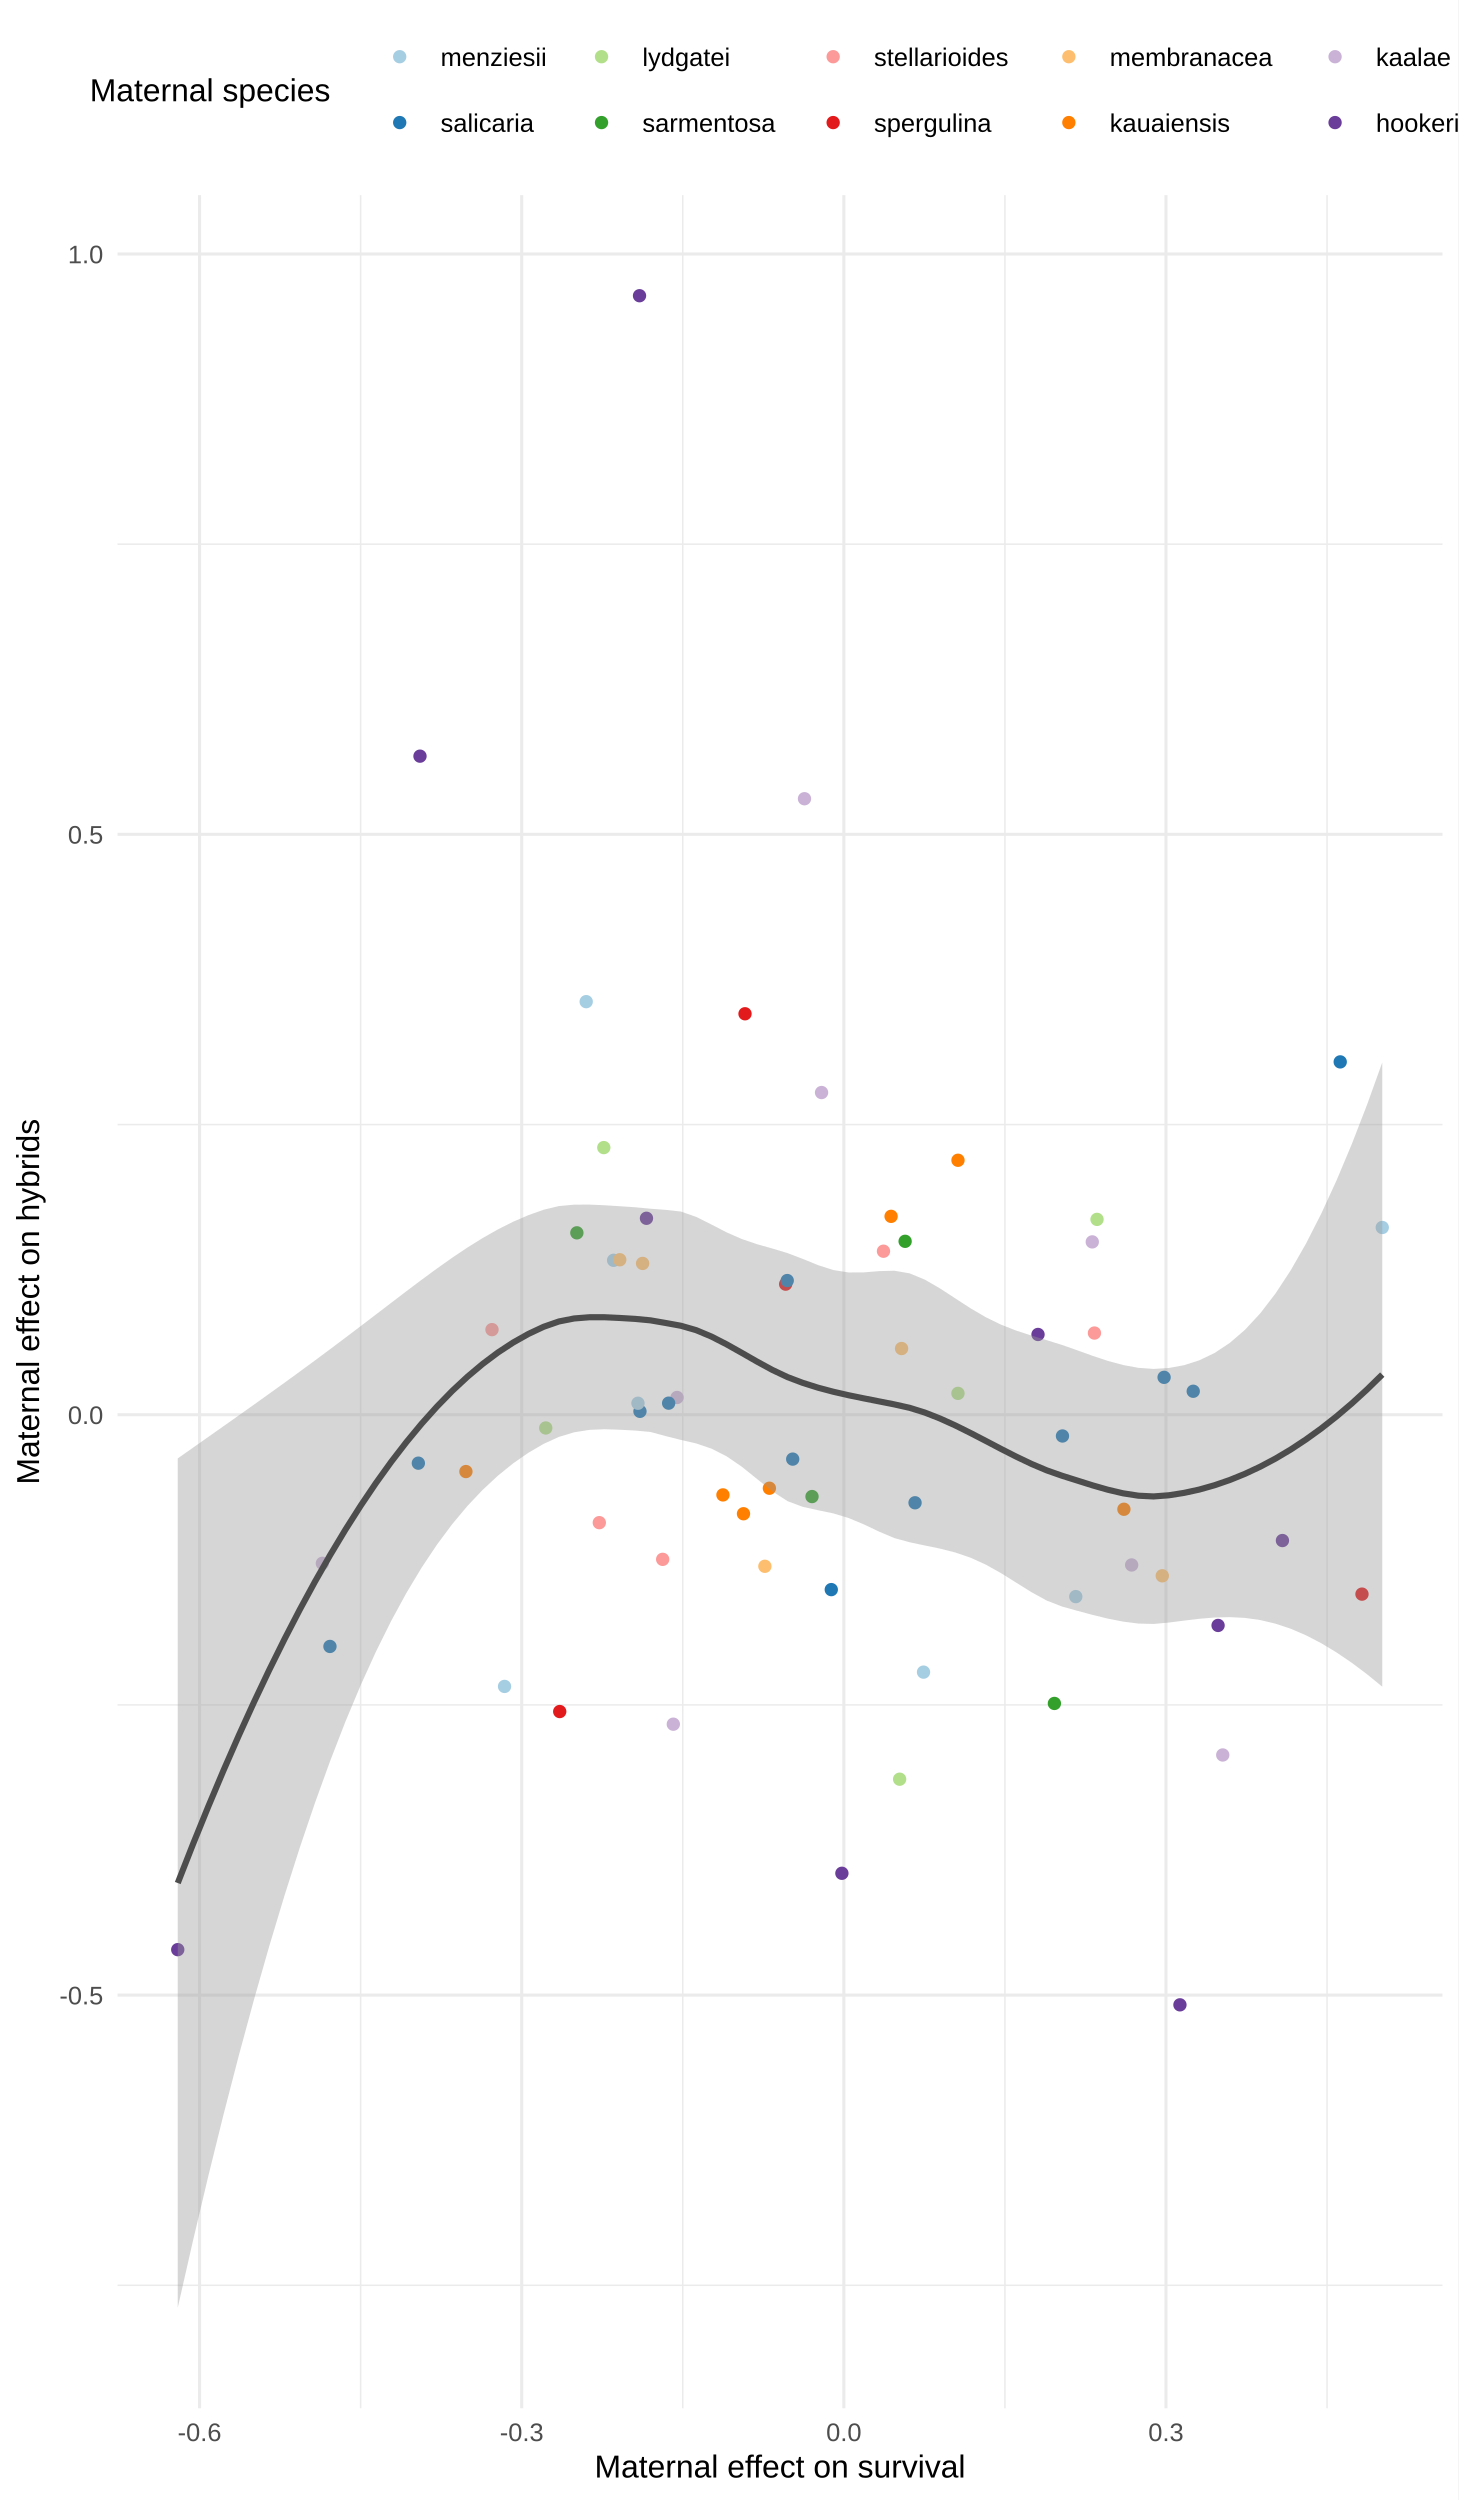
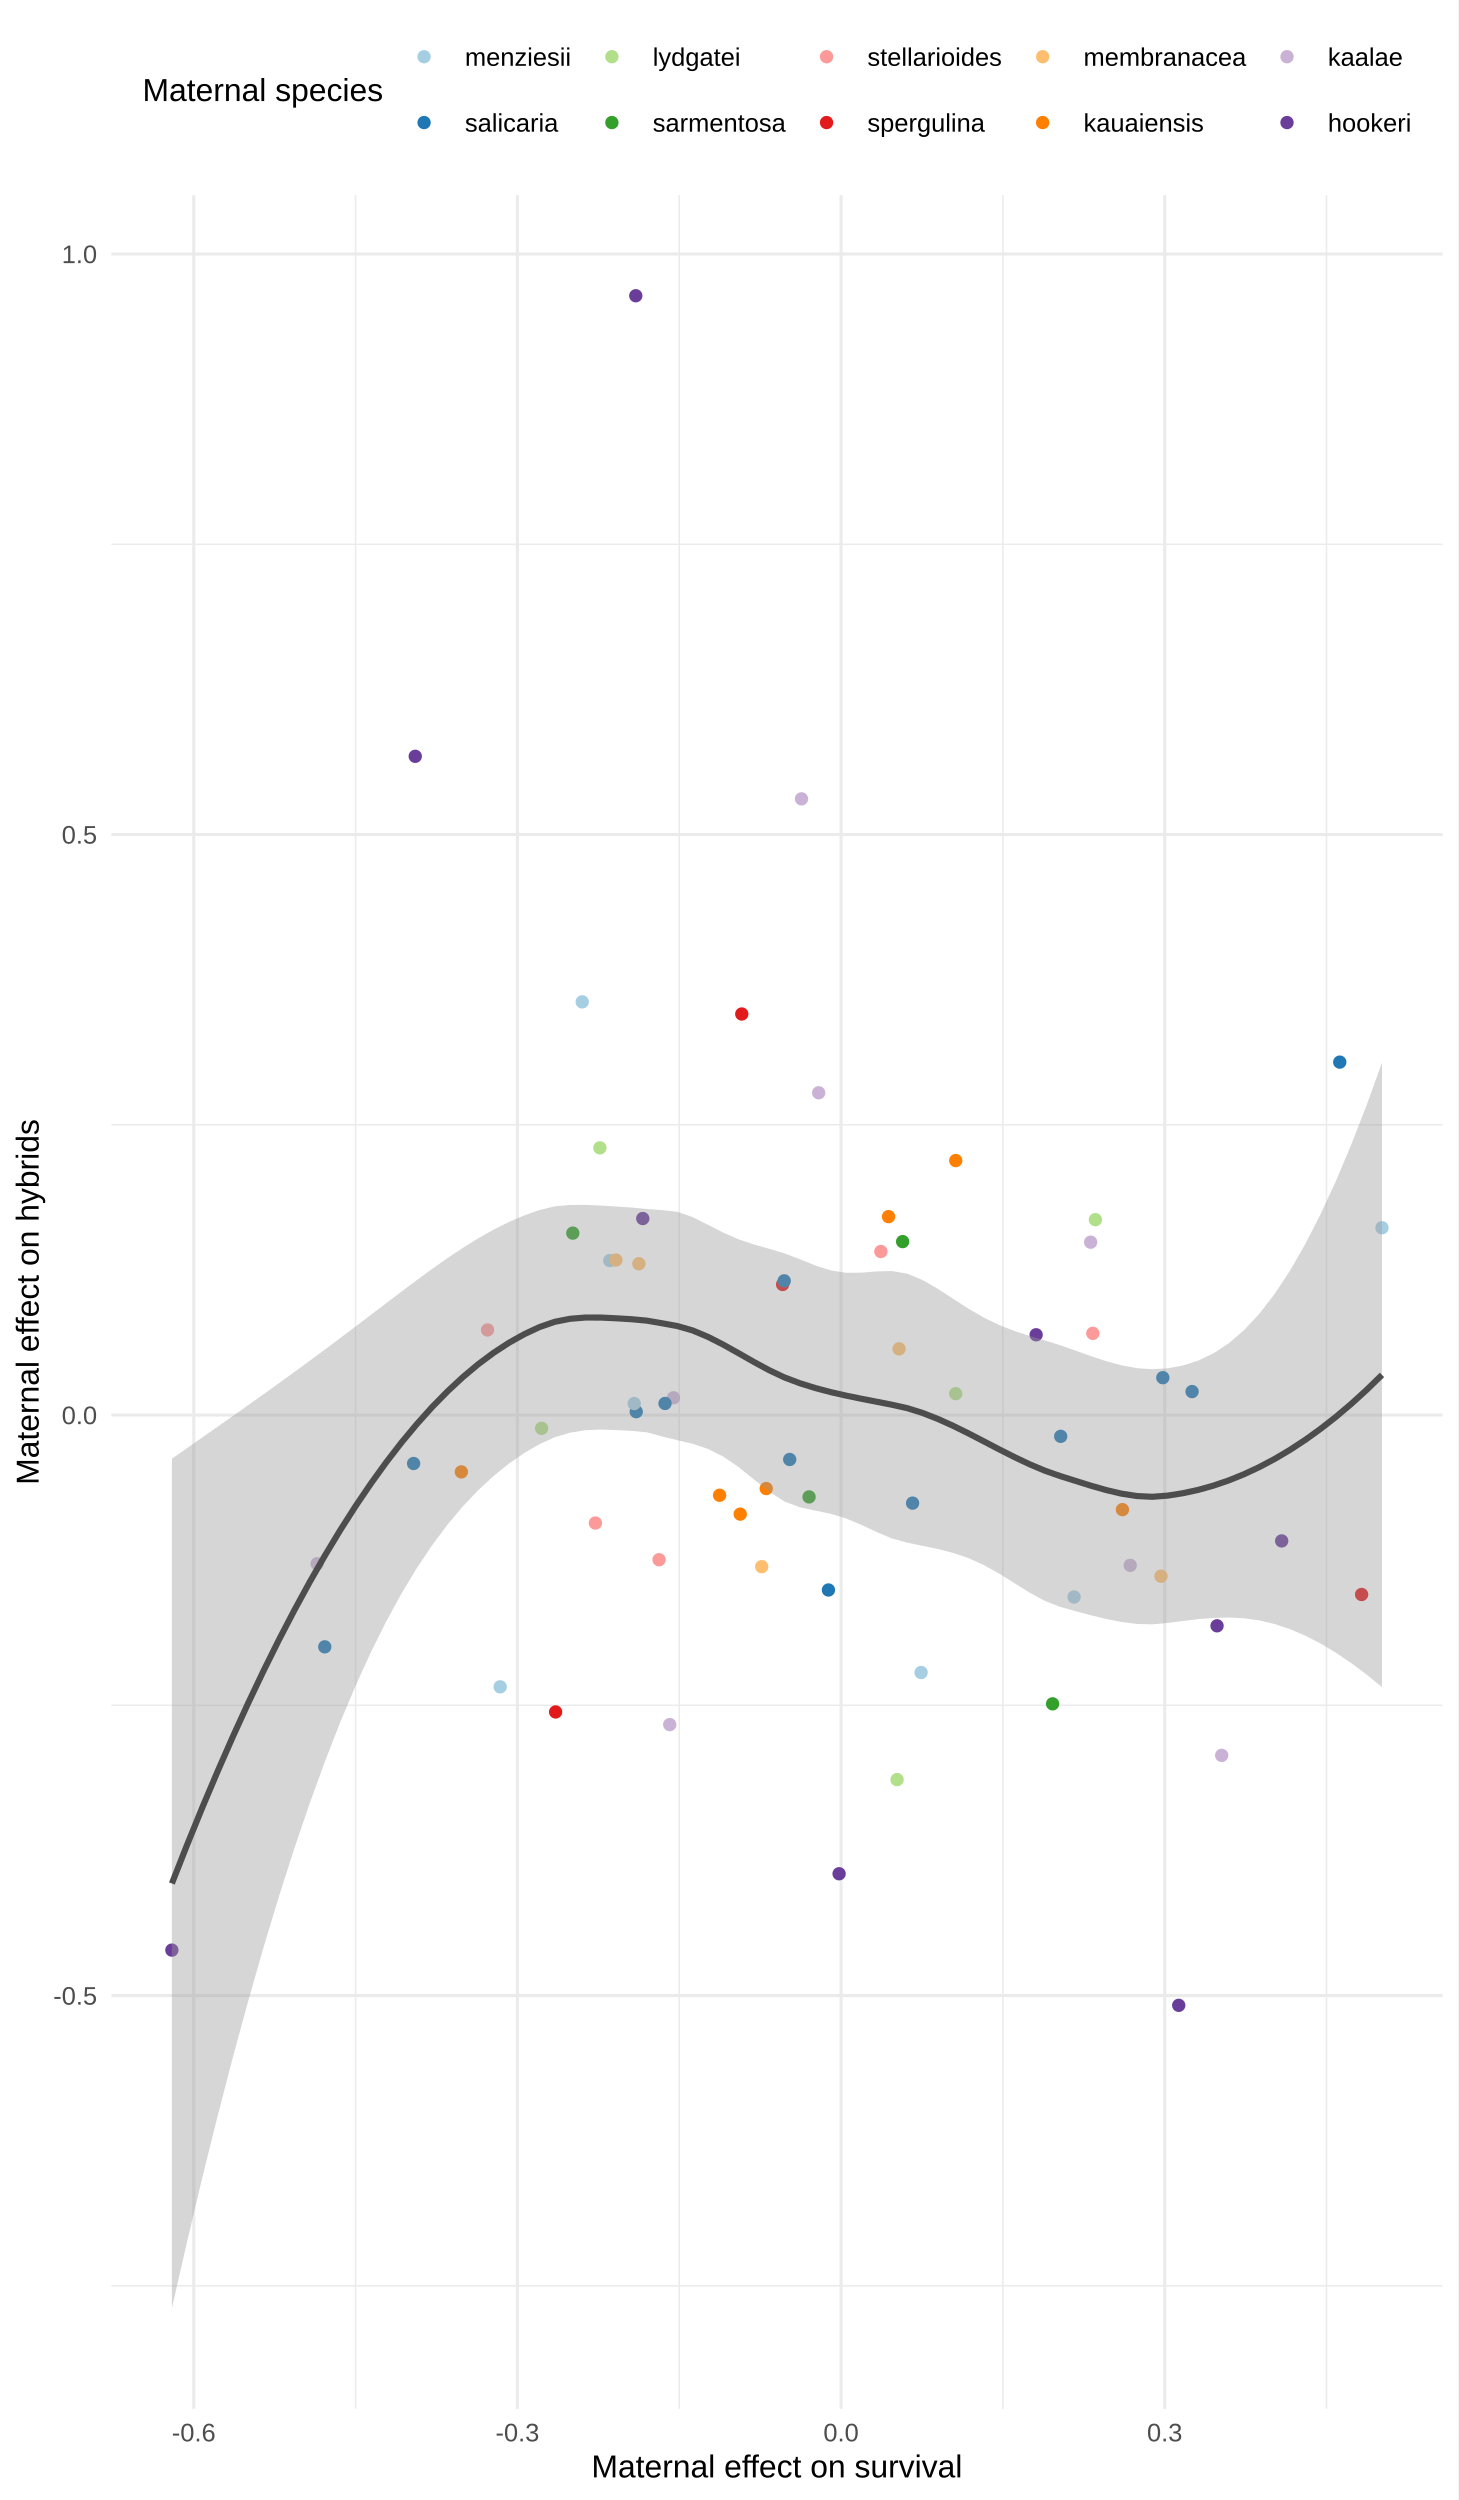
- <svg xmlns="http://www.w3.org/2000/svg" class="svglite" width="504.00pt" height="864.00pt" viewBox="0 0 504.00 864.00">
-   <defs>
-     <style type="text/css">
+ <svg xmlns="http://www.w3.org/2000/svg" width="504.00pt" height="864.00pt" viewBox="0 0 504.00 864.00">
+   <g class="svglite">
+     <defs>
+       <style type="text/css">
    .svglite line, .svglite polyline, .svglite polygon, .svglite path, .svglite rect, .svglite circle {
      fill: none;
      stroke: #000000;
      stroke-linecap: round;
      stroke-linejoin: round;
      stroke-miterlimit: 10.00;
    }
    .svglite text {
      white-space: pre;
    }
+     .svglite g.glyphgroup path {
+       fill: inherit;
+       stroke: none;
+     }
  </style>
-   </defs>
-   <rect width="100%" height="100%" style="stroke: none; fill: #FFFFFF;" />
-   <defs>
-     <clipPath id="cpMC4wMHw1MDQuMDB8MC4wMHw4NjQuMDA=">
-       <rect x="0.00" y="0.00" width="504.00" height="864.00" />
-     </clipPath>
-   </defs>
-   <g clip-path="url(#cpMC4wMHw1MDQuMDB8MC4wMHw4NjQuMDA=)">
+     </defs>
+     <rect width="100%" height="100%" style="stroke: none; fill: #FFFFFF;" />
+     <defs>
+       <clipPath id="cpMC4wMHw1MDQuMDB8MC4wMHw4NjQuMDA=">
+         <rect x="0.00" y="0.00" width="504.00" height="864.00" />
+       </clipPath>
+     </defs>
+     <g clip-path="url(#cpMC4wMHw1MDQuMDB8MC4wMHw4NjQuMDA=)">
</g>
-   <defs>
-     <clipPath id="cpNDAuNjJ8NDk4LjUyfDY3LjQ0fDgzMi4yOQ==">
-       <rect x="40.62" y="67.44" width="457.90" height="764.86" />
-     </clipPath>
-   </defs>
-   <g clip-path="url(#cpNDAuNjJ8NDk4LjUyfDY3LjQ0fDgzMi4yOQ==)">
-     <polyline points="40.62,789.79 498.52,789.79 " style="stroke-width: 0.53; stroke: #EBEBEB; stroke-linecap: butt;" />
-     <polyline points="40.62,589.22 498.52,589.22 " style="stroke-width: 0.53; stroke: #EBEBEB; stroke-linecap: butt;" />
-     <polyline points="40.62,388.64 498.52,388.64 " style="stroke-width: 0.53; stroke: #EBEBEB; stroke-linecap: butt;" />
-     <polyline points="40.62,188.07 498.52,188.07 " style="stroke-width: 0.53; stroke: #EBEBEB; stroke-linecap: butt;" />
-     <polyline points="124.63,832.29 124.63,67.44 " style="stroke-width: 0.53; stroke: #EBEBEB; stroke-linecap: butt;" />
-     <polyline points="235.96,832.29 235.96,67.44 " style="stroke-width: 0.53; stroke: #EBEBEB; stroke-linecap: butt;" />
-     <polyline points="347.30,832.29 347.30,67.44 " style="stroke-width: 0.53; stroke: #EBEBEB; stroke-linecap: butt;" />
-     <polyline points="458.63,832.29 458.63,67.44 " style="stroke-width: 0.53; stroke: #EBEBEB; stroke-linecap: butt;" />
-     <polyline points="40.62,689.51 498.52,689.51 " style="stroke-width: 1.07; stroke: #EBEBEB; stroke-linecap: butt;" />
-     <polyline points="40.62,488.93 498.52,488.93 " style="stroke-width: 1.07; stroke: #EBEBEB; stroke-linecap: butt;" />
-     <polyline points="40.62,288.35 498.52,288.35 " style="stroke-width: 1.07; stroke: #EBEBEB; stroke-linecap: butt;" />
-     <polyline points="40.62,87.78 498.52,87.78 " style="stroke-width: 1.07; stroke: #EBEBEB; stroke-linecap: butt;" />
-     <polyline points="68.96,832.29 68.96,67.44 " style="stroke-width: 1.07; stroke: #EBEBEB; stroke-linecap: butt;" />
-     <polyline points="180.30,832.29 180.30,67.44 " style="stroke-width: 1.07; stroke: #EBEBEB; stroke-linecap: butt;" />
-     <polyline points="291.63,832.29 291.63,67.44 " style="stroke-width: 1.07; stroke: #EBEBEB; stroke-linecap: butt;" />
-     <polyline points="402.96,832.29 402.96,67.44 " style="stroke-width: 1.07; stroke: #EBEBEB; stroke-linecap: butt;" />
-     <circle cx="233.99" cy="482.97" r="1.95" style="stroke-width: 0.71; stroke: #CAB2D6; fill: #CAB2D6;" />
-     <circle cx="278.03" cy="276.04" r="1.95" style="stroke-width: 0.71; stroke: #CAB2D6; fill: #CAB2D6;" />
-     <circle cx="271.52" cy="443.80" r="1.95" style="stroke-width: 0.71; stroke: #E31A1C; fill: #E31A1C;" />
-     <circle cx="470.70" cy="550.93" r="1.95" style="stroke-width: 0.71; stroke: #E31A1C; fill: #E31A1C;" />
-     <circle cx="283.93" cy="377.58" r="1.95" style="stroke-width: 0.71; stroke: #CAB2D6; fill: #CAB2D6;" />
-     <circle cx="170.03" cy="459.52" r="1.95" style="stroke-width: 0.71; stroke: #FB9A99; fill: #FB9A99;" />
-     <circle cx="305.33" cy="432.42" r="1.95" style="stroke-width: 0.71; stroke: #FB9A99; fill: #FB9A99;" />
-     <circle cx="207.12" cy="526.23" r="1.95" style="stroke-width: 0.71; stroke: #FB9A99; fill: #FB9A99;" />
-     <circle cx="229.02" cy="538.91" r="1.95" style="stroke-width: 0.71; stroke: #FB9A99; fill: #FB9A99;" />
-     <circle cx="378.24" cy="460.70" r="1.95" style="stroke-width: 0.71; stroke: #FB9A99; fill: #FB9A99;" />
-     <circle cx="265.90" cy="514.33" r="1.95" style="stroke-width: 0.71; stroke: #FF7F00; fill: #FF7F00;" />
-     <circle cx="256.95" cy="523.15" r="1.95" style="stroke-width: 0.71; stroke: #FF7F00; fill: #FF7F00;" />
-     <circle cx="311.58" cy="466.05" r="1.95" style="stroke-width: 0.71; stroke: #FDBF6F; fill: #FDBF6F;" />
-     <circle cx="307.96" cy="420.37" r="1.95" style="stroke-width: 0.71; stroke: #FF7F00; fill: #FF7F00;" />
-     <circle cx="310.91" cy="614.89" r="1.95" style="stroke-width: 0.71; stroke: #B2DF8A; fill: #B2DF8A;" />
-     <circle cx="379.13" cy="421.42" r="1.95" style="stroke-width: 0.71; stroke: #B2DF8A; fill: #B2DF8A;" />
-     <circle cx="208.67" cy="396.61" r="1.95" style="stroke-width: 0.71; stroke: #B2DF8A; fill: #B2DF8A;" />
-     <circle cx="331.07" cy="481.55" r="1.95" style="stroke-width: 0.71; stroke: #B2DF8A; fill: #B2DF8A;" />
-     <circle cx="188.61" cy="493.51" r="1.95" style="stroke-width: 0.71; stroke: #B2DF8A; fill: #B2DF8A;" />
-     <circle cx="443.21" cy="532.41" r="1.95" style="stroke-width: 0.71; stroke: #6A3D9A; fill: #6A3D9A;" />
-     <circle cx="61.43" cy="673.80" r="1.95" style="stroke-width: 0.71; stroke: #6A3D9A; fill: #6A3D9A;" />
-     <circle cx="272.07" cy="442.56" r="1.95" style="stroke-width: 0.71; stroke: #1F78B4; fill: #1F78B4;" />
-     <circle cx="273.96" cy="504.27" r="1.95" style="stroke-width: 0.71; stroke: #1F78B4; fill: #1F78B4;" />
-     <circle cx="463.18" cy="366.99" r="1.95" style="stroke-width: 0.71; stroke: #1F78B4; fill: #1F78B4;" />
-     <circle cx="316.24" cy="519.36" r="1.95" style="stroke-width: 0.71; stroke: #1F78B4; fill: #1F78B4;" />
-     <circle cx="402.31" cy="476.01" r="1.95" style="stroke-width: 0.71; stroke: #1F78B4; fill: #1F78B4;" />
-     <circle cx="144.58" cy="505.67" r="1.95" style="stroke-width: 0.71; stroke: #1F78B4; fill: #1F78B4;" />
-     <circle cx="412.38" cy="480.82" r="1.95" style="stroke-width: 0.71; stroke: #1F78B4; fill: #1F78B4;" />
-     <circle cx="221.17" cy="487.76" r="1.95" style="stroke-width: 0.71; stroke: #1F78B4; fill: #1F78B4;" />
-     <circle cx="231.08" cy="484.93" r="1.95" style="stroke-width: 0.71; stroke: #1F78B4; fill: #1F78B4;" />
-     <circle cx="367.19" cy="496.28" r="1.95" style="stroke-width: 0.71; stroke: #1F78B4; fill: #1F78B4;" />
-     <circle cx="202.59" cy="346.17" r="1.95" style="stroke-width: 0.71; stroke: #A6CEE3; fill: #A6CEE3;" />
-     <circle cx="212.06" cy="435.56" r="1.95" style="stroke-width: 0.71; stroke: #A6CEE3; fill: #A6CEE3;" />
-     <circle cx="371.79" cy="551.79" r="1.95" style="stroke-width: 0.71; stroke: #A6CEE3; fill: #A6CEE3;" />
-     <circle cx="319.17" cy="577.89" r="1.95" style="stroke-width: 0.71; stroke: #A6CEE3; fill: #A6CEE3;" />
-     <circle cx="477.71" cy="424.22" r="1.95" style="stroke-width: 0.71; stroke: #A6CEE3; fill: #A6CEE3;" />
-     <circle cx="420.97" cy="561.75" r="1.95" style="stroke-width: 0.71; stroke: #6A3D9A; fill: #6A3D9A;" />
-     <circle cx="221.02" cy="102.20" r="1.95" style="stroke-width: 0.71; stroke: #6A3D9A; fill: #6A3D9A;" />
-     <circle cx="407.79" cy="692.87" r="1.95" style="stroke-width: 0.71; stroke: #6A3D9A; fill: #6A3D9A;" />
-     <circle cx="358.74" cy="461.19" r="1.95" style="stroke-width: 0.71; stroke: #6A3D9A; fill: #6A3D9A;" />
-     <circle cx="223.42" cy="421.04" r="1.95" style="stroke-width: 0.71; stroke: #6A3D9A; fill: #6A3D9A;" />
-     <circle cx="145.15" cy="261.33" r="1.95" style="stroke-width: 0.71; stroke: #6A3D9A; fill: #6A3D9A;" />
-     <circle cx="232.70" cy="595.88" r="1.95" style="stroke-width: 0.71; stroke: #CAB2D6; fill: #CAB2D6;" />
-     <circle cx="111.41" cy="540.29" r="1.95" style="stroke-width: 0.71; stroke: #CAB2D6; fill: #CAB2D6;" />
-     <circle cx="422.58" cy="606.52" r="1.95" style="stroke-width: 0.71; stroke: #CAB2D6; fill: #CAB2D6;" />
-     <circle cx="199.36" cy="426.07" r="1.95" style="stroke-width: 0.71; stroke: #33A02C; fill: #33A02C;" />
-     <circle cx="280.63" cy="517.21" r="1.95" style="stroke-width: 0.71; stroke: #33A02C; fill: #33A02C;" />
-     <circle cx="174.37" cy="582.83" r="1.95" style="stroke-width: 0.71; stroke: #A6CEE3; fill: #A6CEE3;" />
-     <circle cx="220.48" cy="484.96" r="1.95" style="stroke-width: 0.71; stroke: #A6CEE3; fill: #A6CEE3;" />
-     <circle cx="222.08" cy="436.64" r="1.95" style="stroke-width: 0.71; stroke: #FDBF6F; fill: #FDBF6F;" />
-     <circle cx="257.48" cy="350.36" r="1.95" style="stroke-width: 0.71; stroke: #E31A1C; fill: #E31A1C;" />
-     <circle cx="193.44" cy="591.51" r="1.95" style="stroke-width: 0.71; stroke: #E31A1C; fill: #E31A1C;" />
-     <circle cx="161.02" cy="508.57" r="1.95" style="stroke-width: 0.71; stroke: #FF7F00; fill: #FF7F00;" />
-     <circle cx="331.08" cy="400.99" r="1.95" style="stroke-width: 0.71; stroke: #FF7F00; fill: #FF7F00;" />
-     <circle cx="249.85" cy="516.64" r="1.95" style="stroke-width: 0.71; stroke: #FF7F00; fill: #FF7F00;" />
-     <circle cx="114.03" cy="569.01" r="1.95" style="stroke-width: 0.71; stroke: #1F78B4; fill: #1F78B4;" />
-     <circle cx="287.29" cy="549.37" r="1.95" style="stroke-width: 0.71; stroke: #1F78B4; fill: #1F78B4;" />
-     <circle cx="264.34" cy="541.31" r="1.95" style="stroke-width: 0.71; stroke: #FDBF6F; fill: #FDBF6F;" />
-     <circle cx="214.18" cy="435.37" r="1.95" style="stroke-width: 0.71; stroke: #FDBF6F; fill: #FDBF6F;" />
-     <circle cx="401.68" cy="544.60" r="1.95" style="stroke-width: 0.71; stroke: #FDBF6F; fill: #FDBF6F;" />
-     <circle cx="312.81" cy="429.00" r="1.95" style="stroke-width: 0.71; stroke: #33A02C; fill: #33A02C;" />
-     <circle cx="364.40" cy="588.71" r="1.95" style="stroke-width: 0.71; stroke: #33A02C; fill: #33A02C;" />
-     <circle cx="290.96" cy="647.41" r="1.95" style="stroke-width: 0.71; stroke: #6A3D9A; fill: #6A3D9A;" />
-     <circle cx="388.42" cy="521.60" r="1.95" style="stroke-width: 0.71; stroke: #FF7F00; fill: #FF7F00;" />
-     <circle cx="377.49" cy="429.20" r="1.95" style="stroke-width: 0.71; stroke: #CAB2D6; fill: #CAB2D6;" />
-     <circle cx="391.10" cy="540.85" r="1.95" style="stroke-width: 0.71; stroke: #CAB2D6; fill: #CAB2D6;" />
-     <polygon points="61.43,504.02 66.70,500.32 71.97,496.61 77.24,492.90 82.51,489.17 87.78,485.43 93.05,481.66 98.32,477.87 103.59,474.04 108.86,470.16 114.13,466.25 119.39,462.29 124.66,458.30 129.93,454.28 135.20,450.25 140.47,446.23 145.74,442.27 151.01,438.40 156.28,434.67 161.55,431.14 166.82,427.86 172.09,424.87 177.36,422.22 182.63,419.95 187.90,418.08 193.16,416.82 198.43,416.33 203.70,416.31 208.97,416.54 214.24,416.87 219.51,417.23 224.78,417.73 230.05,418.13 235.32,418.71 240.59,420.55 245.86,423.19 251.13,425.91 256.40,428.22 261.67,430.01 266.93,431.49 272.20,433.08 277.47,435.09 282.74,437.24 288.01,438.93 293.28,439.76 298.55,439.73 303.82,439.30 309.09,439.16 314.36,440.07 319.63,442.25 324.90,445.30 330.17,448.74 335.44,452.16 340.71,455.24 345.97,457.81 351.24,459.87 356.51,461.59 361.78,463.17 367.05,464.82 372.32,466.67 377.59,468.57 382.86,470.32 388.13,471.75 393.40,472.72 398.67,473.10 403.94,472.78 409.21,471.81 414.48,470.12 419.74,467.60 425.01,464.11 430.28,459.56 435.55,453.88 440.82,447.02 446.09,438.99 451.36,429.78 456.63,419.43 461.90,407.97 467.17,395.42 472.44,381.82 477.71,367.19 477.71,582.92 472.44,578.62 467.17,574.66 461.90,571.08 456.63,567.90 451.36,565.17 446.09,562.90 440.82,561.14 435.55,559.89 430.28,559.15 425.01,558.88 419.74,559.01 414.48,559.45 409.21,560.08 403.94,560.76 398.67,561.24 393.40,561.10 388.13,560.43 382.86,559.39 377.59,558.11 372.32,556.69 367.05,555.22 361.78,553.17 356.51,550.28 351.24,546.99 345.97,543.69 340.71,540.75 335.44,538.35 330.17,536.55 324.90,535.21 319.63,534.12 314.36,533.00 309.09,531.56 303.82,529.33 298.55,526.83 293.28,524.63 288.01,523.04 282.74,521.94 277.47,520.78 272.20,518.81 266.93,515.41 261.67,511.17 256.40,506.92 251.13,503.31 245.86,500.64 240.59,498.85 235.32,497.64 230.05,496.31 224.78,494.88 219.51,494.40 214.24,494.12 208.97,493.94 203.70,494.16 198.43,495.00 193.16,496.59 187.90,498.99 182.63,502.06 177.36,505.72 172.09,509.98 166.82,514.88 161.55,520.45 156.28,526.75 151.01,533.83 145.74,541.73 140.47,550.50 135.20,560.18 129.93,570.80 124.66,582.39 119.39,594.96 114.13,608.51 108.86,623.06 103.59,638.59 98.32,655.11 93.05,672.60 87.78,691.06 82.51,710.47 77.24,730.83 71.97,752.14 66.70,774.37 61.43,797.53 " style="stroke-width: 0.00; stroke: none; stroke-linecap: butt; fill: #999999; fill-opacity: 0.40;" />
-     <polyline points="61.43,504.02 66.70,500.32 71.97,496.61 77.24,492.90 82.51,489.17 87.78,485.43 93.05,481.66 98.32,477.87 103.59,474.04 108.86,470.16 114.13,466.25 119.39,462.29 124.66,458.30 129.93,454.28 135.20,450.25 140.47,446.23 145.74,442.27 151.01,438.40 156.28,434.67 161.55,431.14 166.82,427.86 172.09,424.87 177.36,422.22 182.63,419.95 187.90,418.08 193.16,416.82 198.43,416.33 203.70,416.31 208.97,416.54 214.24,416.87 219.51,417.23 224.78,417.73 230.05,418.13 235.32,418.71 240.59,420.55 245.86,423.19 251.13,425.91 256.40,428.22 261.67,430.01 266.93,431.49 272.20,433.08 277.47,435.09 282.74,437.24 288.01,438.93 293.28,439.76 298.55,439.73 303.82,439.30 309.09,439.16 314.36,440.07 319.63,442.25 324.90,445.30 330.17,448.74 335.44,452.16 340.71,455.24 345.97,457.81 351.24,459.87 356.51,461.59 361.78,463.17 367.05,464.82 372.32,466.67 377.59,468.57 382.86,470.32 388.13,471.75 393.40,472.72 398.67,473.10 403.94,472.78 409.21,471.81 414.48,470.12 419.74,467.60 425.01,464.11 430.28,459.56 435.55,453.88 440.82,447.02 446.09,438.99 451.36,429.78 456.63,419.43 461.90,407.97 467.17,395.42 472.44,381.82 477.71,367.19 " style="stroke-width: 2.13; stroke: none; stroke-linecap: butt;" />
-     <polyline points="477.71,582.92 472.44,578.62 467.17,574.66 461.90,571.08 456.63,567.90 451.36,565.17 446.09,562.90 440.82,561.14 435.55,559.89 430.28,559.15 425.01,558.88 419.74,559.01 414.48,559.45 409.21,560.08 403.94,560.76 398.67,561.24 393.40,561.10 388.13,560.43 382.86,559.39 377.59,558.11 372.32,556.69 367.05,555.22 361.78,553.17 356.51,550.28 351.24,546.99 345.97,543.69 340.71,540.75 335.44,538.35 330.17,536.55 324.90,535.21 319.63,534.12 314.36,533.00 309.09,531.56 303.82,529.33 298.55,526.83 293.28,524.63 288.01,523.04 282.74,521.94 277.47,520.78 272.20,518.81 266.93,515.41 261.67,511.17 256.40,506.92 251.13,503.31 245.86,500.64 240.59,498.85 235.32,497.64 230.05,496.31 224.78,494.88 219.51,494.40 214.24,494.12 208.97,493.94 203.70,494.16 198.43,495.00 193.16,496.59 187.90,498.99 182.63,502.06 177.36,505.72 172.09,509.98 166.82,514.88 161.55,520.45 156.28,526.75 151.01,533.83 145.74,541.73 140.47,550.50 135.20,560.18 129.93,570.80 124.66,582.39 119.39,594.96 114.13,608.51 108.86,623.06 103.59,638.59 98.32,655.11 93.05,672.60 87.78,691.06 82.51,710.47 77.24,730.83 71.97,752.14 66.70,774.37 61.43,797.53 " style="stroke-width: 2.13; stroke: none; stroke-linecap: butt;" />
-     <polyline points="61.43,650.78 66.70,637.34 71.97,624.37 77.24,611.86 82.51,599.82 87.78,588.24 93.05,577.13 98.32,566.49 103.59,556.31 108.86,546.61 114.13,537.38 119.39,528.63 124.66,520.35 129.93,512.54 135.20,505.21 140.47,498.37 145.74,492.00 151.01,486.12 156.28,480.71 161.55,475.80 166.82,471.37 172.09,467.42 177.36,463.97 182.63,461.00 187.90,458.53 193.16,456.70 198.43,455.66 203.70,455.24 208.97,455.24 214.24,455.49 219.51,455.81 224.78,456.31 230.05,457.22 235.32,458.18 240.59,459.70 245.86,461.91 251.13,464.61 256.40,467.57 261.67,470.59 266.93,473.45 272.20,475.94 277.47,477.93 282.74,479.59 288.01,480.99 293.28,482.20 298.55,483.28 303.82,484.32 309.09,485.36 314.36,486.54 319.63,488.18 324.90,490.25 330.17,492.64 335.44,495.26 340.71,497.99 345.97,500.75 351.24,503.43 356.51,505.94 361.78,508.17 367.05,510.02 372.32,511.68 377.59,513.34 382.86,514.85 388.13,516.09 393.40,516.91 398.67,517.17 403.94,516.77 409.21,515.94 414.48,514.79 419.74,513.30 425.01,511.49 430.28,509.35 435.55,506.88 440.82,504.08 446.09,500.95 451.36,497.47 456.63,493.67 461.90,489.52 467.17,485.04 472.44,480.22 477.71,475.06 " style="stroke-width: 2.13; stroke: #4D4D4D; stroke-linecap: butt;" />
-   </g>
-   <g clip-path="url(#cpMC4wMHw1MDQuMDB8MC4wMHw4NjQuMDA=)">
-     <text x="35.69" y="692.71" text-anchor="end" style="font-size: 8.80px;fill: #4D4D4D; font-family: &quot;Arial&quot;;">-0.5</text>
-     <text x="35.69" y="492.14" text-anchor="end" style="font-size: 8.80px;fill: #4D4D4D; font-family: &quot;Arial&quot;;">0.0</text>
-     <text x="35.69" y="291.56" text-anchor="end" style="font-size: 8.80px;fill: #4D4D4D; font-family: &quot;Arial&quot;;">0.5</text>
-     <text x="35.69" y="90.99" text-anchor="end" style="font-size: 8.80px;fill: #4D4D4D; font-family: &quot;Arial&quot;;">1.0</text>
-     <text x="68.96" y="843.64" text-anchor="middle" style="font-size: 8.80px;fill: #4D4D4D; font-family: &quot;Arial&quot;;">-0.6</text>
-     <text x="180.30" y="843.64" text-anchor="middle" style="font-size: 8.80px;fill: #4D4D4D; font-family: &quot;Arial&quot;;">-0.3</text>
-     <text x="291.63" y="843.64" text-anchor="middle" style="font-size: 8.80px;fill: #4D4D4D; font-family: &quot;Arial&quot;;">0.0</text>
-     <text x="402.96" y="843.64" text-anchor="middle" style="font-size: 8.80px;fill: #4D4D4D; font-family: &quot;Arial&quot;;">0.3</text>
-     <text x="269.57" y="856.23" text-anchor="middle" style="font-size: 11.00px; font-family: &quot;Arial&quot;;">Maternal effect on survival</text>
-     <text transform="translate(13.50,449.87) rotate(-90)" text-anchor="middle" style="font-size: 11.00px; font-family: &quot;Arial&quot;;">Maternal effect on hybrids</text>
-     <text x="31.02" y="34.99" style="font-size: 11.00px; font-family: &quot;Arial&quot;;">Maternal species</text>
-     <circle cx="138.14" cy="19.60" r="1.95" style="stroke-width: 0.71; stroke: #A6CEE3; fill: #A6CEE3;" />
-     <circle cx="138.14" cy="42.36" r="1.95" style="stroke-width: 0.71; stroke: #1F78B4; fill: #1F78B4;" />
-     <circle cx="207.89" cy="19.60" r="1.95" style="stroke-width: 0.71; stroke: #B2DF8A; fill: #B2DF8A;" />
-     <circle cx="207.89" cy="42.36" r="1.95" style="stroke-width: 0.71; stroke: #33A02C; fill: #33A02C;" />
-     <circle cx="287.94" cy="19.60" r="1.95" style="stroke-width: 0.71; stroke: #FB9A99; fill: #FB9A99;" />
-     <circle cx="287.94" cy="42.36" r="1.95" style="stroke-width: 0.71; stroke: #E31A1C; fill: #E31A1C;" />
-     <circle cx="369.40" cy="19.60" r="1.95" style="stroke-width: 0.71; stroke: #FDBF6F; fill: #FDBF6F;" />
-     <circle cx="369.40" cy="42.36" r="1.95" style="stroke-width: 0.71; stroke: #FF7F00; fill: #FF7F00;" />
-     <circle cx="461.40" cy="19.60" r="1.95" style="stroke-width: 0.71; stroke: #CAB2D6; fill: #CAB2D6;" />
-     <circle cx="461.40" cy="42.36" r="1.95" style="stroke-width: 0.71; stroke: #6A3D9A; fill: #6A3D9A;" />
-     <text x="152.26" y="22.81" style="font-size: 8.80px; font-family: &quot;Arial&quot;;">menziesii</text>
-     <text x="152.26" y="45.57" style="font-size: 8.80px; font-family: &quot;Arial&quot;;">salicaria</text>
-     <text x="222.01" y="22.81" style="font-size: 8.80px; font-family: &quot;Arial&quot;;">lydgatei</text>
-     <text x="222.01" y="45.57" style="font-size: 8.80px; font-family: &quot;Arial&quot;;">sarmentosa</text>
-     <text x="302.06" y="22.81" style="font-size: 8.80px; font-family: &quot;Arial&quot;;">stellarioides</text>
-     <text x="302.06" y="45.57" style="font-size: 8.80px; font-family: &quot;Arial&quot;;">spergulina</text>
-     <text x="383.52" y="22.81" style="font-size: 8.80px; font-family: &quot;Arial&quot;;">membranacea</text>
-     <text x="383.52" y="45.57" style="font-size: 8.80px; font-family: &quot;Arial&quot;;">kauaiensis</text>
-     <text x="475.52" y="22.81" style="font-size: 8.80px; font-family: &quot;Arial&quot;;">kaalae</text>
-     <text x="475.52" y="45.57" style="font-size: 8.80px; font-family: &quot;Arial&quot;;">hookeri</text>
+     <defs>
+       <clipPath id="cpMzguNDl8NDk4LjUyfDY3LjQ0fDgzMi41MA==">
+         <rect x="38.49" y="67.44" width="460.03" height="765.07" />
+       </clipPath>
+     </defs>
+     <g clip-path="url(#cpMzguNDl8NDk4LjUyfDY3LjQ0fDgzMi41MA==)">
+       <polyline points="38.49,789.99 498.52,789.99 " style="stroke-width: 0.53; stroke: #EBEBEB; stroke-linecap: butt;" />
+       <polyline points="38.49,589.36 498.52,589.36 " style="stroke-width: 0.53; stroke: #EBEBEB; stroke-linecap: butt;" />
+       <polyline points="38.49,388.73 498.52,388.73 " style="stroke-width: 0.53; stroke: #EBEBEB; stroke-linecap: butt;" />
+       <polyline points="38.49,188.10 498.52,188.10 " style="stroke-width: 0.53; stroke: #EBEBEB; stroke-linecap: butt;" />
+       <polyline points="122.89,832.50 122.89,67.44 " style="stroke-width: 0.53; stroke: #EBEBEB; stroke-linecap: butt;" />
+       <polyline points="234.74,832.50 234.74,67.44 " style="stroke-width: 0.53; stroke: #EBEBEB; stroke-linecap: butt;" />
+       <polyline points="346.59,832.50 346.59,67.44 " style="stroke-width: 0.53; stroke: #EBEBEB; stroke-linecap: butt;" />
+       <polyline points="458.44,832.50 458.44,67.44 " style="stroke-width: 0.53; stroke: #EBEBEB; stroke-linecap: butt;" />
+       <polyline points="38.49,689.67 498.52,689.67 " style="stroke-width: 1.07; stroke: #EBEBEB; stroke-linecap: butt;" />
+       <polyline points="38.49,489.04 498.52,489.04 " style="stroke-width: 1.07; stroke: #EBEBEB; stroke-linecap: butt;" />
+       <polyline points="38.49,288.41 498.52,288.41 " style="stroke-width: 1.07; stroke: #EBEBEB; stroke-linecap: butt;" />
+       <polyline points="38.49,87.78 498.52,87.78 " style="stroke-width: 1.07; stroke: #EBEBEB; stroke-linecap: butt;" />
+       <polyline points="66.96,832.50 66.96,67.44 " style="stroke-width: 1.07; stroke: #EBEBEB; stroke-linecap: butt;" />
+       <polyline points="178.82,832.50 178.82,67.44 " style="stroke-width: 1.07; stroke: #EBEBEB; stroke-linecap: butt;" />
+       <polyline points="290.67,832.50 290.67,67.44 " style="stroke-width: 1.07; stroke: #EBEBEB; stroke-linecap: butt;" />
+       <polyline points="402.52,832.50 402.52,67.44 " style="stroke-width: 1.07; stroke: #EBEBEB; stroke-linecap: butt;" />
+       <circle cx="232.76" cy="483.08" r="1.95" style="stroke-width: 0.71; stroke: #CAB2D6; fill: #CAB2D6;" />
+       <circle cx="277.00" cy="276.09" r="1.95" style="stroke-width: 0.71; stroke: #CAB2D6; fill: #CAB2D6;" />
+       <circle cx="270.47" cy="443.91" r="1.95" style="stroke-width: 0.71; stroke: #E31A1C; fill: #E31A1C;" />
+       <circle cx="470.57" cy="551.06" r="1.95" style="stroke-width: 0.71; stroke: #E31A1C; fill: #E31A1C;" />
+       <circle cx="282.93" cy="377.66" r="1.95" style="stroke-width: 0.71; stroke: #CAB2D6; fill: #CAB2D6;" />
+       <circle cx="168.50" cy="459.63" r="1.95" style="stroke-width: 0.71; stroke: #FB9A99; fill: #FB9A99;" />
+       <circle cx="304.43" cy="432.52" r="1.95" style="stroke-width: 0.71; stroke: #FB9A99; fill: #FB9A99;" />
+       <circle cx="205.77" cy="526.36" r="1.95" style="stroke-width: 0.71; stroke: #FB9A99; fill: #FB9A99;" />
+       <circle cx="227.77" cy="539.04" r="1.95" style="stroke-width: 0.71; stroke: #FB9A99; fill: #FB9A99;" />
+       <circle cx="377.68" cy="460.81" r="1.95" style="stroke-width: 0.71; stroke: #FB9A99; fill: #FB9A99;" />
+       <circle cx="264.81" cy="514.45" r="1.95" style="stroke-width: 0.71; stroke: #FF7F00; fill: #FF7F00;" />
+       <circle cx="255.82" cy="523.28" r="1.95" style="stroke-width: 0.71; stroke: #FF7F00; fill: #FF7F00;" />
+       <circle cx="310.71" cy="466.16" r="1.95" style="stroke-width: 0.71; stroke: #FDBF6F; fill: #FDBF6F;" />
+       <circle cx="307.08" cy="420.47" r="1.95" style="stroke-width: 0.71; stroke: #FF7F00; fill: #FF7F00;" />
+       <circle cx="310.03" cy="615.04" r="1.95" style="stroke-width: 0.71; stroke: #B2DF8A; fill: #B2DF8A;" />
+       <circle cx="378.57" cy="421.52" r="1.95" style="stroke-width: 0.71; stroke: #B2DF8A; fill: #B2DF8A;" />
+       <circle cx="207.32" cy="396.70" r="1.95" style="stroke-width: 0.71; stroke: #B2DF8A; fill: #B2DF8A;" />
+       <circle cx="330.29" cy="481.66" r="1.95" style="stroke-width: 0.71; stroke: #B2DF8A; fill: #B2DF8A;" />
+       <circle cx="187.17" cy="493.63" r="1.95" style="stroke-width: 0.71; stroke: #B2DF8A; fill: #B2DF8A;" />
+       <circle cx="442.95" cy="532.54" r="1.95" style="stroke-width: 0.71; stroke: #6A3D9A; fill: #6A3D9A;" />
+       <circle cx="59.40" cy="673.96" r="1.95" style="stroke-width: 0.71; stroke: #6A3D9A; fill: #6A3D9A;" />
+       <circle cx="271.02" cy="442.66" r="1.95" style="stroke-width: 0.71; stroke: #1F78B4; fill: #1F78B4;" />
+       <circle cx="272.92" cy="504.39" r="1.95" style="stroke-width: 0.71; stroke: #1F78B4; fill: #1F78B4;" />
+       <circle cx="463.02" cy="367.07" r="1.95" style="stroke-width: 0.71; stroke: #1F78B4; fill: #1F78B4;" />
+       <circle cx="315.39" cy="519.48" r="1.95" style="stroke-width: 0.71; stroke: #1F78B4; fill: #1F78B4;" />
+       <circle cx="401.87" cy="476.13" r="1.95" style="stroke-width: 0.71; stroke: #1F78B4; fill: #1F78B4;" />
+       <circle cx="142.94" cy="505.79" r="1.95" style="stroke-width: 0.71; stroke: #1F78B4; fill: #1F78B4;" />
+       <circle cx="411.98" cy="480.93" r="1.95" style="stroke-width: 0.71; stroke: #1F78B4; fill: #1F78B4;" />
+       <circle cx="219.88" cy="487.88" r="1.95" style="stroke-width: 0.71; stroke: #1F78B4; fill: #1F78B4;" />
+       <circle cx="229.83" cy="485.04" r="1.95" style="stroke-width: 0.71; stroke: #1F78B4; fill: #1F78B4;" />
+       <circle cx="366.58" cy="496.40" r="1.95" style="stroke-width: 0.71; stroke: #1F78B4; fill: #1F78B4;" />
+       <circle cx="201.21" cy="346.25" r="1.95" style="stroke-width: 0.71; stroke: #A6CEE3; fill: #A6CEE3;" />
+       <circle cx="210.73" cy="435.67" r="1.95" style="stroke-width: 0.71; stroke: #A6CEE3; fill: #A6CEE3;" />
+       <circle cx="371.20" cy="551.92" r="1.95" style="stroke-width: 0.71; stroke: #A6CEE3; fill: #A6CEE3;" />
+       <circle cx="318.33" cy="578.02" r="1.95" style="stroke-width: 0.71; stroke: #A6CEE3; fill: #A6CEE3;" />
+       <circle cx="477.61" cy="424.31" r="1.95" style="stroke-width: 0.71; stroke: #A6CEE3; fill: #A6CEE3;" />
+       <circle cx="420.61" cy="561.88" r="1.95" style="stroke-width: 0.71; stroke: #6A3D9A; fill: #6A3D9A;" />
+       <circle cx="219.73" cy="102.21" r="1.95" style="stroke-width: 0.71; stroke: #6A3D9A; fill: #6A3D9A;" />
+       <circle cx="407.37" cy="693.04" r="1.95" style="stroke-width: 0.71; stroke: #6A3D9A; fill: #6A3D9A;" />
+       <circle cx="358.09" cy="461.30" r="1.95" style="stroke-width: 0.71; stroke: #6A3D9A; fill: #6A3D9A;" />
+       <circle cx="222.14" cy="421.13" r="1.95" style="stroke-width: 0.71; stroke: #6A3D9A; fill: #6A3D9A;" />
+       <circle cx="143.51" cy="261.38" r="1.95" style="stroke-width: 0.71; stroke: #6A3D9A; fill: #6A3D9A;" />
+       <circle cx="231.46" cy="596.02" r="1.95" style="stroke-width: 0.71; stroke: #CAB2D6; fill: #CAB2D6;" />
+       <circle cx="109.60" cy="540.42" r="1.95" style="stroke-width: 0.71; stroke: #CAB2D6; fill: #CAB2D6;" />
+       <circle cx="422.22" cy="606.66" r="1.95" style="stroke-width: 0.71; stroke: #CAB2D6; fill: #CAB2D6;" />
+       <circle cx="197.96" cy="426.17" r="1.95" style="stroke-width: 0.71; stroke: #33A02C; fill: #33A02C;" />
+       <circle cx="279.61" cy="517.33" r="1.95" style="stroke-width: 0.71; stroke: #33A02C; fill: #33A02C;" />
+       <circle cx="172.86" cy="582.97" r="1.95" style="stroke-width: 0.71; stroke: #A6CEE3; fill: #A6CEE3;" />
+       <circle cx="219.18" cy="485.07" r="1.95" style="stroke-width: 0.71; stroke: #A6CEE3; fill: #A6CEE3;" />
+       <circle cx="220.80" cy="436.74" r="1.95" style="stroke-width: 0.71; stroke: #FDBF6F; fill: #FDBF6F;" />
+       <circle cx="256.36" cy="350.44" r="1.95" style="stroke-width: 0.71; stroke: #E31A1C; fill: #E31A1C;" />
+       <circle cx="192.02" cy="591.65" r="1.95" style="stroke-width: 0.71; stroke: #E31A1C; fill: #E31A1C;" />
+       <circle cx="159.44" cy="508.69" r="1.95" style="stroke-width: 0.71; stroke: #FF7F00; fill: #FF7F00;" />
+       <circle cx="330.30" cy="401.09" r="1.95" style="stroke-width: 0.71; stroke: #FF7F00; fill: #FF7F00;" />
+       <circle cx="248.69" cy="516.76" r="1.95" style="stroke-width: 0.71; stroke: #FF7F00; fill: #FF7F00;" />
+       <circle cx="112.24" cy="569.15" r="1.95" style="stroke-width: 0.71; stroke: #1F78B4; fill: #1F78B4;" />
+       <circle cx="286.31" cy="549.50" r="1.95" style="stroke-width: 0.71; stroke: #1F78B4; fill: #1F78B4;" />
+       <circle cx="263.25" cy="541.44" r="1.95" style="stroke-width: 0.71; stroke: #FDBF6F; fill: #FDBF6F;" />
+       <circle cx="212.86" cy="435.47" r="1.95" style="stroke-width: 0.71; stroke: #FDBF6F; fill: #FDBF6F;" />
+       <circle cx="401.23" cy="544.73" r="1.95" style="stroke-width: 0.71; stroke: #FDBF6F; fill: #FDBF6F;" />
+       <circle cx="311.95" cy="429.10" r="1.95" style="stroke-width: 0.71; stroke: #33A02C; fill: #33A02C;" />
+       <circle cx="363.78" cy="588.85" r="1.95" style="stroke-width: 0.71; stroke: #33A02C; fill: #33A02C;" />
+       <circle cx="289.99" cy="647.57" r="1.95" style="stroke-width: 0.71; stroke: #6A3D9A; fill: #6A3D9A;" />
+       <circle cx="387.91" cy="521.73" r="1.95" style="stroke-width: 0.71; stroke: #FF7F00; fill: #FF7F00;" />
+       <circle cx="376.93" cy="429.30" r="1.95" style="stroke-width: 0.71; stroke: #CAB2D6; fill: #CAB2D6;" />
+       <circle cx="390.60" cy="540.98" r="1.95" style="stroke-width: 0.71; stroke: #CAB2D6; fill: #CAB2D6;" />
+       <polygon points="59.40,504.14 64.69,500.43 69.98,496.73 75.28,493.01 80.57,489.29 85.87,485.54 91.16,481.78 96.45,477.98 101.75,474.15 107.04,470.27 112.34,466.36 117.63,462.40 122.92,458.41 128.22,454.38 133.51,450.35 138.80,446.34 144.10,442.37 149.39,438.50 154.69,434.77 159.98,431.24 165.27,427.96 170.57,424.97 175.86,422.32 181.16,420.05 186.45,418.17 191.74,416.91 197.04,416.42 202.33,416.41 207.62,416.64 212.92,416.96 218.21,417.32 223.51,417.83 228.80,418.22 234.09,418.81 239.39,420.64 244.68,423.28 249.98,426.01 255.27,428.32 260.56,430.11 265.86,431.59 271.15,433.18 276.44,435.19 281.74,437.34 287.03,439.03 292.33,439.86 297.62,439.84 302.91,439.40 308.21,439.26 313.50,440.17 318.79,442.36 324.09,445.40 329.38,448.84 334.68,452.26 339.97,455.34 345.26,457.91 350.56,459.98 355.85,461.70 361.15,463.27 366.44,464.93 371.73,466.78 377.03,468.68 382.32,470.43 387.61,471.86 392.91,472.83 398.20,473.21 403.50,472.89 408.79,471.92 414.08,470.23 419.38,467.71 424.67,464.22 429.97,459.67 435.26,453.98 440.55,447.13 445.85,439.09 451.14,429.88 456.43,419.53 461.73,408.06 467.02,395.51 472.32,381.91 477.61,367.27 477.61,583.06 472.32,578.76 467.02,574.80 461.73,571.22 456.43,568.04 451.14,565.30 445.85,563.04 440.55,561.27 435.26,560.02 429.97,559.28 424.67,559.01 419.38,559.15 414.08,559.58 408.79,560.21 403.50,560.90 398.20,561.38 392.91,561.23 387.61,560.56 382.32,559.52 377.03,558.24 371.73,556.83 366.44,555.35 361.15,553.30 355.85,550.42 350.56,547.12 345.26,543.82 339.97,540.87 334.68,538.48 329.38,536.68 324.09,535.34 318.79,534.24 313.50,533.13 308.21,531.68 302.91,529.46 297.62,526.96 292.33,524.76 287.03,523.16 281.74,522.06 276.44,520.91 271.15,518.94 265.86,515.53 260.56,511.29 255.27,507.04 249.98,503.42 244.68,500.76 239.39,498.97 234.09,497.75 228.80,496.43 223.51,495.00 218.21,494.51 212.92,494.24 207.62,494.06 202.33,494.28 197.04,495.12 191.74,496.70 186.45,499.10 181.16,502.18 175.86,505.84 170.57,510.10 165.27,515.00 159.98,520.58 154.69,526.88 149.39,533.96 144.10,541.86 138.80,550.63 133.51,560.32 128.22,570.94 122.92,582.53 117.63,595.10 112.34,608.66 107.04,623.21 101.75,638.75 96.45,655.27 91.16,672.76 85.87,691.23 80.57,710.65 75.28,731.01 69.98,752.32 64.69,774.56 59.40,797.73 " style="stroke-width: 0.00; stroke: none; stroke-linecap: butt; fill: #999999; fill-opacity: 0.40;" />
+       <polyline points="59.40,504.14 64.69,500.43 69.98,496.73 75.28,493.01 80.57,489.29 85.87,485.54 91.16,481.78 96.45,477.98 101.75,474.15 107.04,470.27 112.34,466.36 117.63,462.40 122.92,458.41 128.22,454.38 133.51,450.35 138.80,446.34 144.10,442.37 149.39,438.50 154.69,434.77 159.98,431.24 165.27,427.96 170.57,424.97 175.86,422.32 181.16,420.05 186.45,418.17 191.74,416.91 197.04,416.42 202.33,416.41 207.62,416.64 212.92,416.96 218.21,417.32 223.51,417.83 228.80,418.22 234.09,418.81 239.39,420.64 244.68,423.28 249.98,426.01 255.27,428.32 260.56,430.11 265.86,431.59 271.15,433.18 276.44,435.19 281.74,437.34 287.03,439.03 292.33,439.86 297.62,439.84 302.91,439.40 308.21,439.26 313.50,440.17 318.79,442.36 324.09,445.40 329.38,448.84 334.68,452.26 339.97,455.34 345.26,457.91 350.56,459.98 355.85,461.70 361.15,463.27 366.44,464.93 371.73,466.78 377.03,468.68 382.32,470.43 387.61,471.86 392.91,472.83 398.20,473.21 403.50,472.89 408.79,471.92 414.08,470.23 419.38,467.71 424.67,464.22 429.97,459.67 435.26,453.98 440.55,447.13 445.85,439.09 451.14,429.88 456.43,419.53 461.73,408.06 467.02,395.51 472.32,381.91 477.61,367.27 " style="stroke-width: 2.13; stroke: none; stroke-linecap: butt;" />
+       <polyline points="477.61,583.06 472.32,578.76 467.02,574.80 461.73,571.22 456.43,568.04 451.14,565.30 445.85,563.04 440.55,561.27 435.26,560.02 429.97,559.28 424.67,559.01 419.38,559.15 414.08,559.58 408.79,560.21 403.50,560.90 398.20,561.38 392.91,561.23 387.61,560.56 382.32,559.52 377.03,558.24 371.73,556.83 366.44,555.35 361.15,553.30 355.85,550.42 350.56,547.12 345.26,543.82 339.97,540.87 334.68,538.48 329.38,536.68 324.09,535.34 318.79,534.24 313.50,533.13 308.21,531.68 302.91,529.46 297.62,526.96 292.33,524.76 287.03,523.16 281.74,522.06 276.44,520.91 271.15,518.94 265.86,515.53 260.56,511.29 255.27,507.04 249.98,503.42 244.68,500.76 239.39,498.97 234.09,497.75 228.80,496.43 223.51,495.00 218.21,494.51 212.92,494.24 207.62,494.06 202.33,494.28 197.04,495.12 191.74,496.70 186.45,499.10 181.16,502.18 175.86,505.84 170.57,510.10 165.27,515.00 159.98,520.58 154.69,526.88 149.39,533.96 144.10,541.86 138.80,550.63 133.51,560.32 128.22,570.94 122.92,582.53 117.63,595.10 112.34,608.66 107.04,623.21 101.75,638.75 96.45,655.27 91.16,672.76 85.87,691.23 80.57,710.65 75.28,731.01 69.98,752.32 64.69,774.56 59.40,797.73 " style="stroke-width: 2.13; stroke: none; stroke-linecap: butt;" />
+       <polyline points="59.40,650.94 64.69,637.50 69.98,624.52 75.28,612.01 80.57,599.97 85.87,588.38 91.16,577.27 96.45,566.62 101.75,556.45 107.04,546.74 112.34,537.51 117.63,528.75 122.92,520.47 128.22,512.66 133.51,505.33 138.80,498.48 144.10,492.12 149.39,486.23 154.69,480.83 159.98,475.91 165.27,471.48 170.57,467.53 175.86,464.08 181.16,461.11 186.45,458.64 191.74,456.81 197.04,455.77 202.33,455.34 207.62,455.35 212.92,455.60 218.21,455.92 223.51,456.41 228.80,457.32 234.09,458.28 239.39,459.81 244.68,462.02 249.98,464.72 255.27,467.68 260.56,470.70 265.86,473.56 271.15,476.06 276.44,478.05 281.74,479.70 287.03,481.10 292.33,482.31 297.62,483.40 302.91,484.43 308.21,485.47 313.50,486.65 318.79,488.30 324.09,490.37 329.38,492.76 334.68,495.37 339.97,498.11 345.26,500.87 350.56,503.55 355.85,506.06 361.15,508.29 366.44,510.14 371.73,511.80 377.03,513.46 382.32,514.97 387.61,516.21 392.91,517.03 398.20,517.29 403.50,516.89 408.79,516.06 414.08,514.91 419.38,513.43 424.67,511.62 429.97,509.48 435.26,507.00 440.55,504.20 445.85,501.06 451.14,497.59 456.43,493.78 461.73,489.64 467.02,485.16 472.32,480.33 477.61,475.17 " style="stroke-width: 2.13; stroke: #4D4D4D; stroke-linecap: butt;" />
+     </g>
+     <g clip-path="url(#cpMC4wMHw1MDQuMDB8MC4wMHw4NjQuMDA=)">
+       <text x="33.56" y="692.82" text-anchor="end" style="font-size: 8.80px;fill: #4D4D4D; font-family: &quot;Arial&quot;;">-0.5</text>
+       <text x="33.56" y="492.19" text-anchor="end" style="font-size: 8.80px;fill: #4D4D4D; font-family: &quot;Arial&quot;;">0.0</text>
+       <text x="33.56" y="291.56" text-anchor="end" style="font-size: 8.80px;fill: #4D4D4D; font-family: &quot;Arial&quot;;">0.5</text>
+       <text x="33.56" y="90.93" text-anchor="end" style="font-size: 8.80px;fill: #4D4D4D; font-family: &quot;Arial&quot;;">1.0</text>
+       <text x="66.96" y="843.74" text-anchor="middle" style="font-size: 8.80px;fill: #4D4D4D; font-family: &quot;Arial&quot;;">-0.6</text>
+       <text x="178.82" y="843.74" text-anchor="middle" style="font-size: 8.80px;fill: #4D4D4D; font-family: &quot;Arial&quot;;">-0.3</text>
+       <text x="290.67" y="843.74" text-anchor="middle" style="font-size: 8.80px;fill: #4D4D4D; font-family: &quot;Arial&quot;;">0.0</text>
+       <text x="402.52" y="843.74" text-anchor="middle" style="font-size: 8.80px;fill: #4D4D4D; font-family: &quot;Arial&quot;;">0.3</text>
+       <text x="268.50" y="856.20" text-anchor="middle" style="font-size: 11.00px; font-family: &quot;Arial&quot;;">Maternal effect on survival</text>
+       <text transform="translate(13.36,449.97) rotate(-90)" text-anchor="middle" style="font-size: 11.00px; font-family: &quot;Arial&quot;;">Maternal effect on hybrids</text>
+       <text x="49.25" y="34.92" style="font-size: 11.00px; font-family: &quot;Arial&quot;;">Maternal species</text>
+       <circle cx="146.56" cy="19.60" r="1.95" style="stroke-width: 0.71; stroke: #A6CEE3; fill: #A6CEE3;" />
+       <circle cx="146.56" cy="42.36" r="1.95" style="stroke-width: 0.71; stroke: #1F78B4; fill: #1F78B4;" />
+       <circle cx="211.47" cy="19.60" r="1.95" style="stroke-width: 0.71; stroke: #B2DF8A; fill: #B2DF8A;" />
+       <circle cx="211.47" cy="42.36" r="1.95" style="stroke-width: 0.71; stroke: #33A02C; fill: #33A02C;" />
+       <circle cx="285.66" cy="19.60" r="1.95" style="stroke-width: 0.71; stroke: #FB9A99; fill: #FB9A99;" />
+       <circle cx="285.66" cy="42.36" r="1.95" style="stroke-width: 0.71; stroke: #E31A1C; fill: #E31A1C;" />
+       <circle cx="360.34" cy="19.60" r="1.95" style="stroke-width: 0.71; stroke: #FDBF6F; fill: #FDBF6F;" />
+       <circle cx="360.34" cy="42.36" r="1.95" style="stroke-width: 0.71; stroke: #FF7F00; fill: #FF7F00;" />
+       <circle cx="444.79" cy="19.60" r="1.95" style="stroke-width: 0.71; stroke: #CAB2D6; fill: #CAB2D6;" />
+       <circle cx="444.79" cy="42.36" r="1.95" style="stroke-width: 0.71; stroke: #6A3D9A; fill: #6A3D9A;" />
+       <text x="160.68" y="22.75" style="font-size: 8.80px; font-family: &quot;Arial&quot;;">menziesii</text>
+       <text x="160.68" y="45.51" style="font-size: 8.80px; font-family: &quot;Arial&quot;;">salicaria</text>
+       <text x="225.59" y="22.75" style="font-size: 8.80px; font-family: &quot;Arial&quot;;">lydgatei</text>
+       <text x="225.59" y="45.51" style="font-size: 8.80px; font-family: &quot;Arial&quot;;">sarmentosa</text>
+       <text x="299.78" y="22.75" style="font-size: 8.80px; font-family: &quot;Arial&quot;;">stellarioides</text>
+       <text x="299.78" y="45.51" style="font-size: 8.80px; font-family: &quot;Arial&quot;;">spergulina</text>
+       <text x="374.46" y="22.75" style="font-size: 8.80px; font-family: &quot;Arial&quot;;">membranacea</text>
+       <text x="374.46" y="45.51" style="font-size: 8.80px; font-family: &quot;Arial&quot;;">kauaiensis</text>
+       <text x="458.91" y="22.75" style="font-size: 8.80px; font-family: &quot;Arial&quot;;">kaalae</text>
+       <text x="458.91" y="45.51" style="font-size: 8.80px; font-family: &quot;Arial&quot;;">hookeri</text>
+     </g>
  </g>
</svg>
